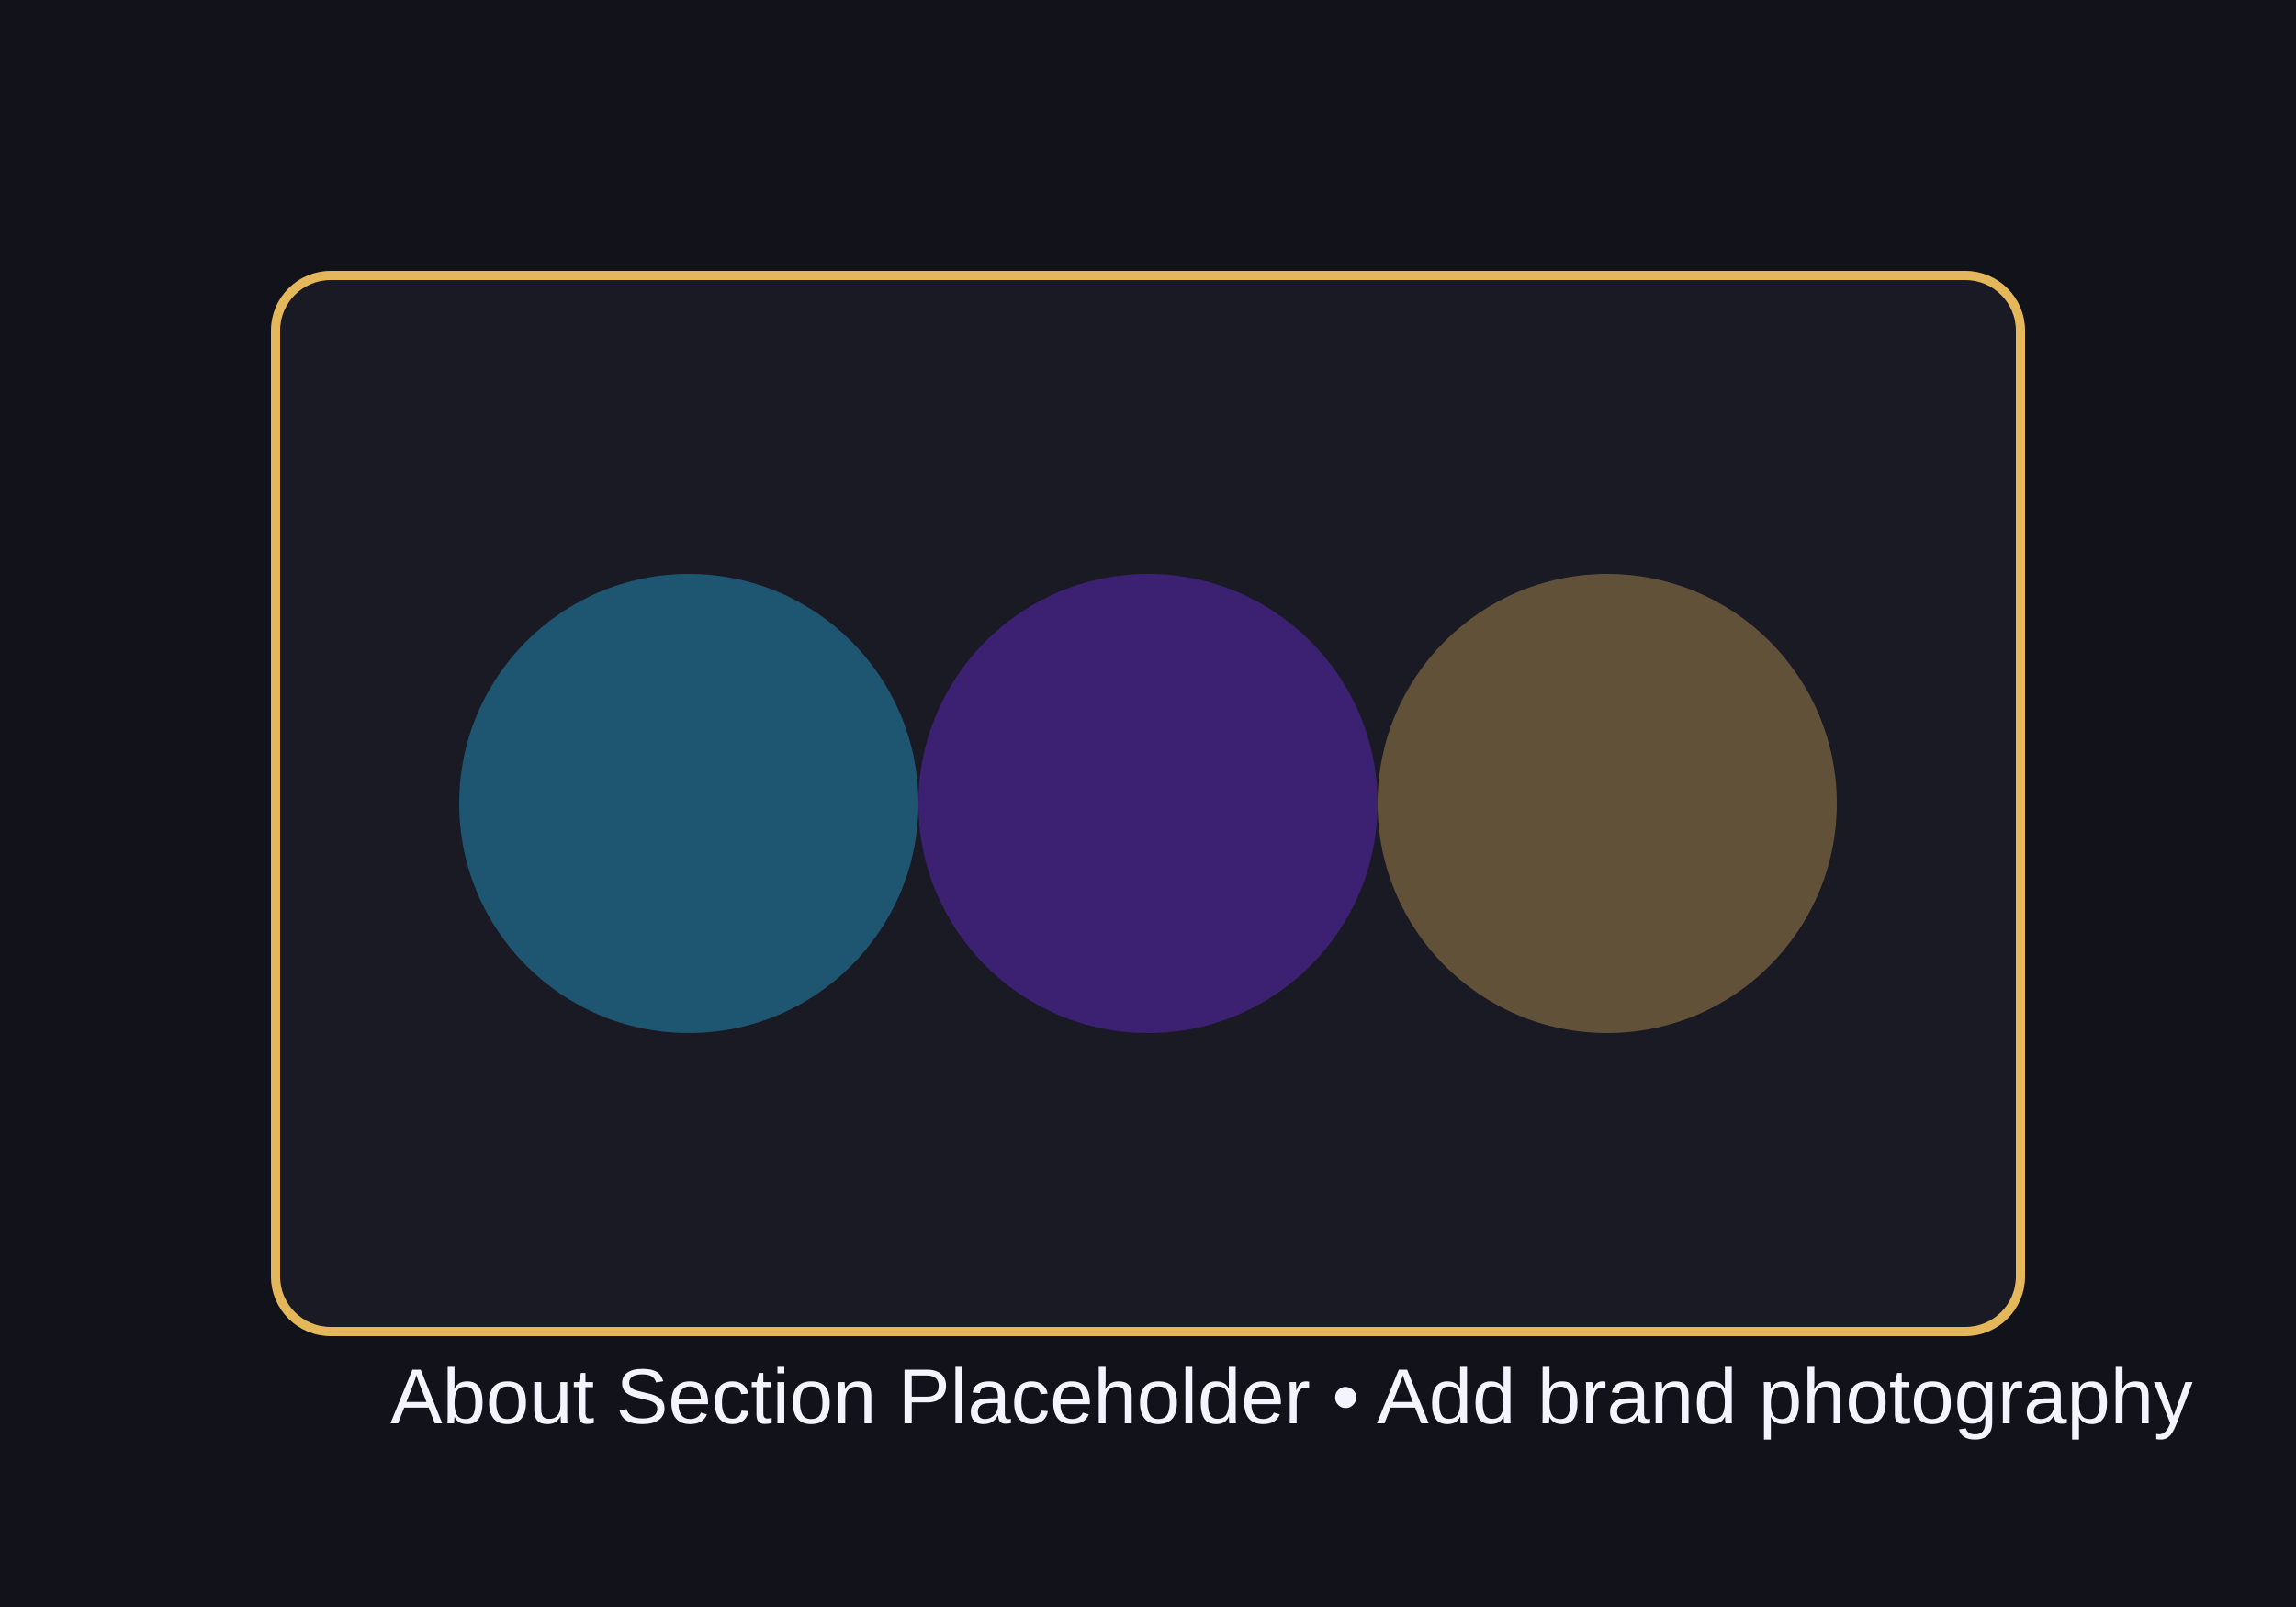
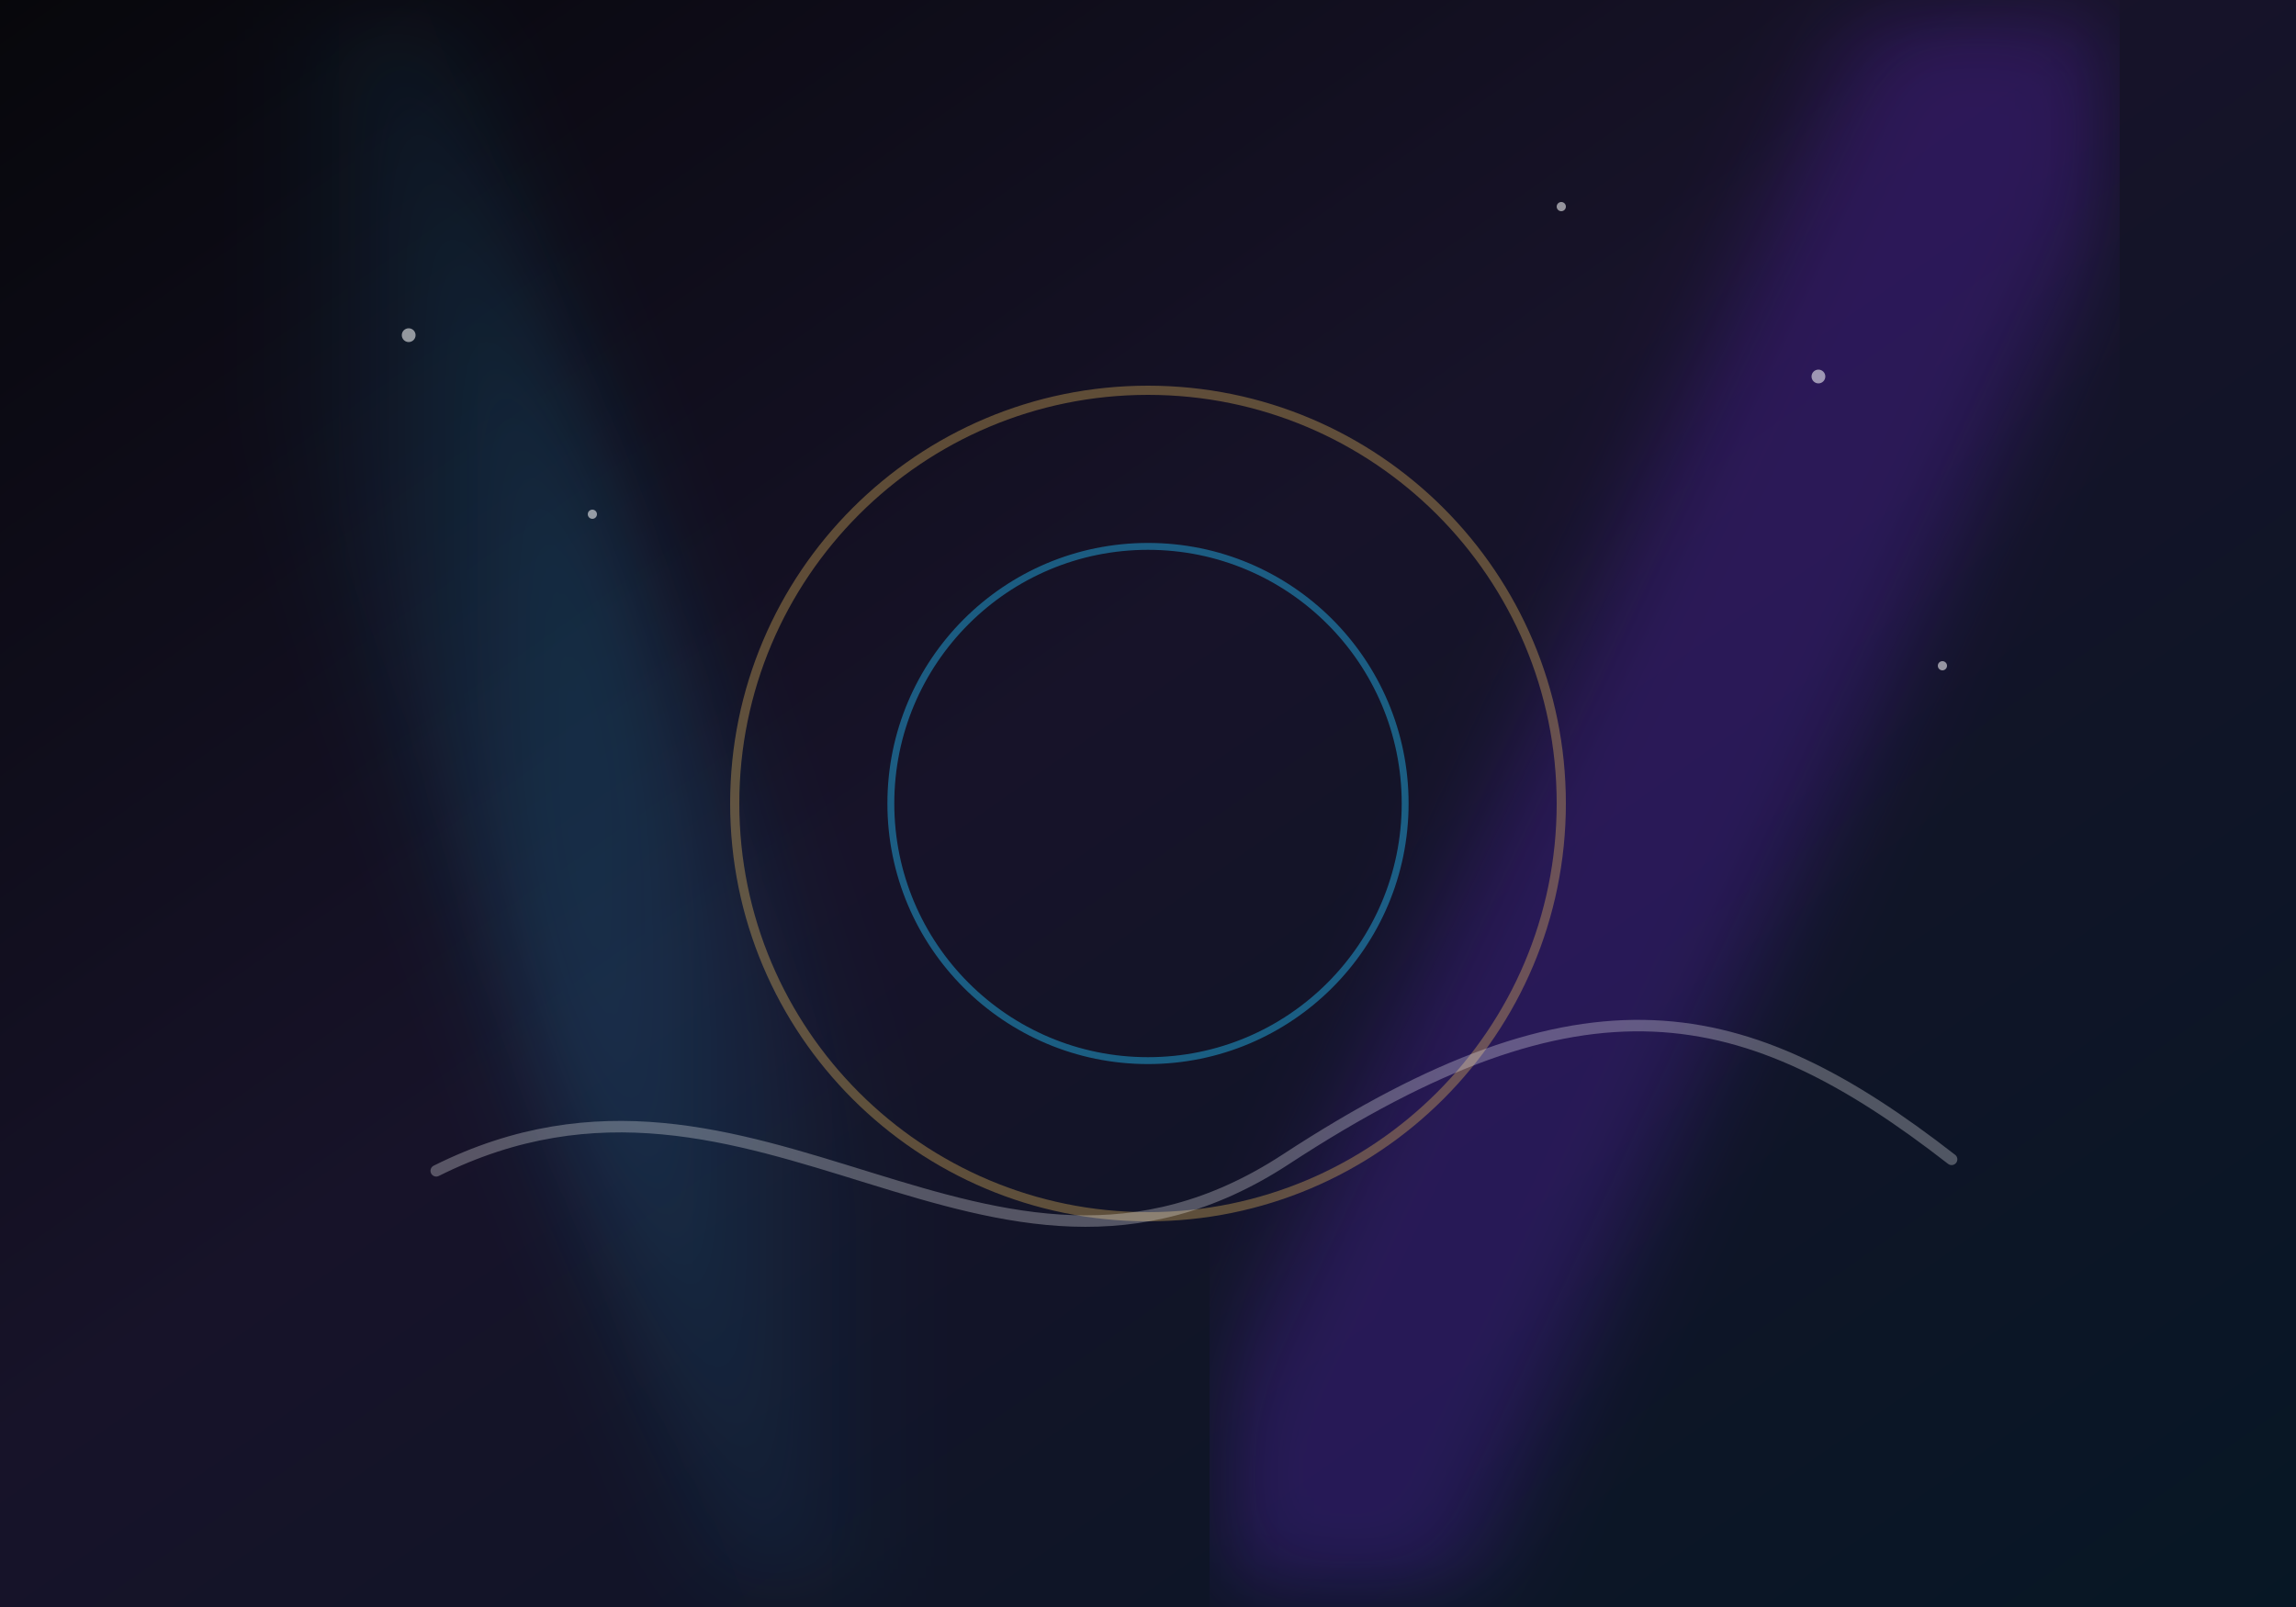
- <svg xmlns="http://www.w3.org/2000/svg" viewBox="0 0 1000 700" role="img" aria-label="About DJ YNOT placeholder image">
-   <rect width="1000" height="700" fill="#12121a" />
-   <rect x="120" y="120" width="760" height="460" rx="24" fill="#1a1a25" stroke="#e4b75b" stroke-width="4" />
-   <circle cx="300" cy="350" r="100" fill="#24c4ff" opacity=".35" />
-   <circle cx="500" cy="350" r="100" fill="#7b2cff" opacity=".35" />
-   <circle cx="700" cy="350" r="100" fill="#e4b75b" opacity=".35" />
-   <text x="170" y="620" fill="#f3f4ff" font-family="Arial, sans-serif" font-size="34">About Section Placeholder • Add brand photography</text>
+ <svg xmlns="http://www.w3.org/2000/svg" viewBox="0 0 1000 700" role="img" aria-label="Abstract premium nightlife spotlight placeholder">
+   <defs>
+     <linearGradient id="bg" x1="0" x2="1" y1="0" y2="1">
+       <stop offset="0" stop-color="#07070b" />
+       <stop offset=".45" stop-color="#171329" />
+       <stop offset="1" stop-color="#071725" />
+     </linearGradient>
+     <linearGradient id="beam" x1="0" x2="1">
+       <stop offset="0" stop-color="#24c4ff" stop-opacity="0" />
+       <stop offset=".5" stop-color="#24c4ff" stop-opacity=".55" />
+       <stop offset="1" stop-color="#24c4ff" stop-opacity="0" />
+     </linearGradient>
+     <filter id="soft">
+       <feGaussianBlur stdDeviation="22" />
+     </filter>
+   </defs>
+   <rect width="1000" height="700" fill="url(#bg)" />
+   <path d="M120 0 L390 700" stroke="url(#beam)" stroke-width="120" opacity=".32" filter="url(#soft)" />
+   <path d="M890 0 L560 700" stroke="#7b2cff" stroke-width="130" opacity=".22" filter="url(#soft)" />
+   <circle cx="500" cy="350" r="180" fill="none" stroke="#e4b75b" stroke-width="4" opacity=".36" />
+   <circle cx="500" cy="350" r="112" fill="none" stroke="#24c4ff" stroke-width="3" opacity=".42" />
+   <path d="M190 510 C330 440 430 590 560 505 S760 435 850 505" fill="none" stroke="#ffffff" stroke-width="5" stroke-linecap="round" opacity=".28" />
+   <g fill="#ffffff" opacity=".55">
+     <circle cx="178" cy="146" r="3" />
+     <circle cx="258" cy="224" r="2" />
+     <circle cx="792" cy="164" r="3" />
+     <circle cx="846" cy="290" r="2" />
+     <circle cx="680" cy="90" r="2" />
+   </g>
</svg>
